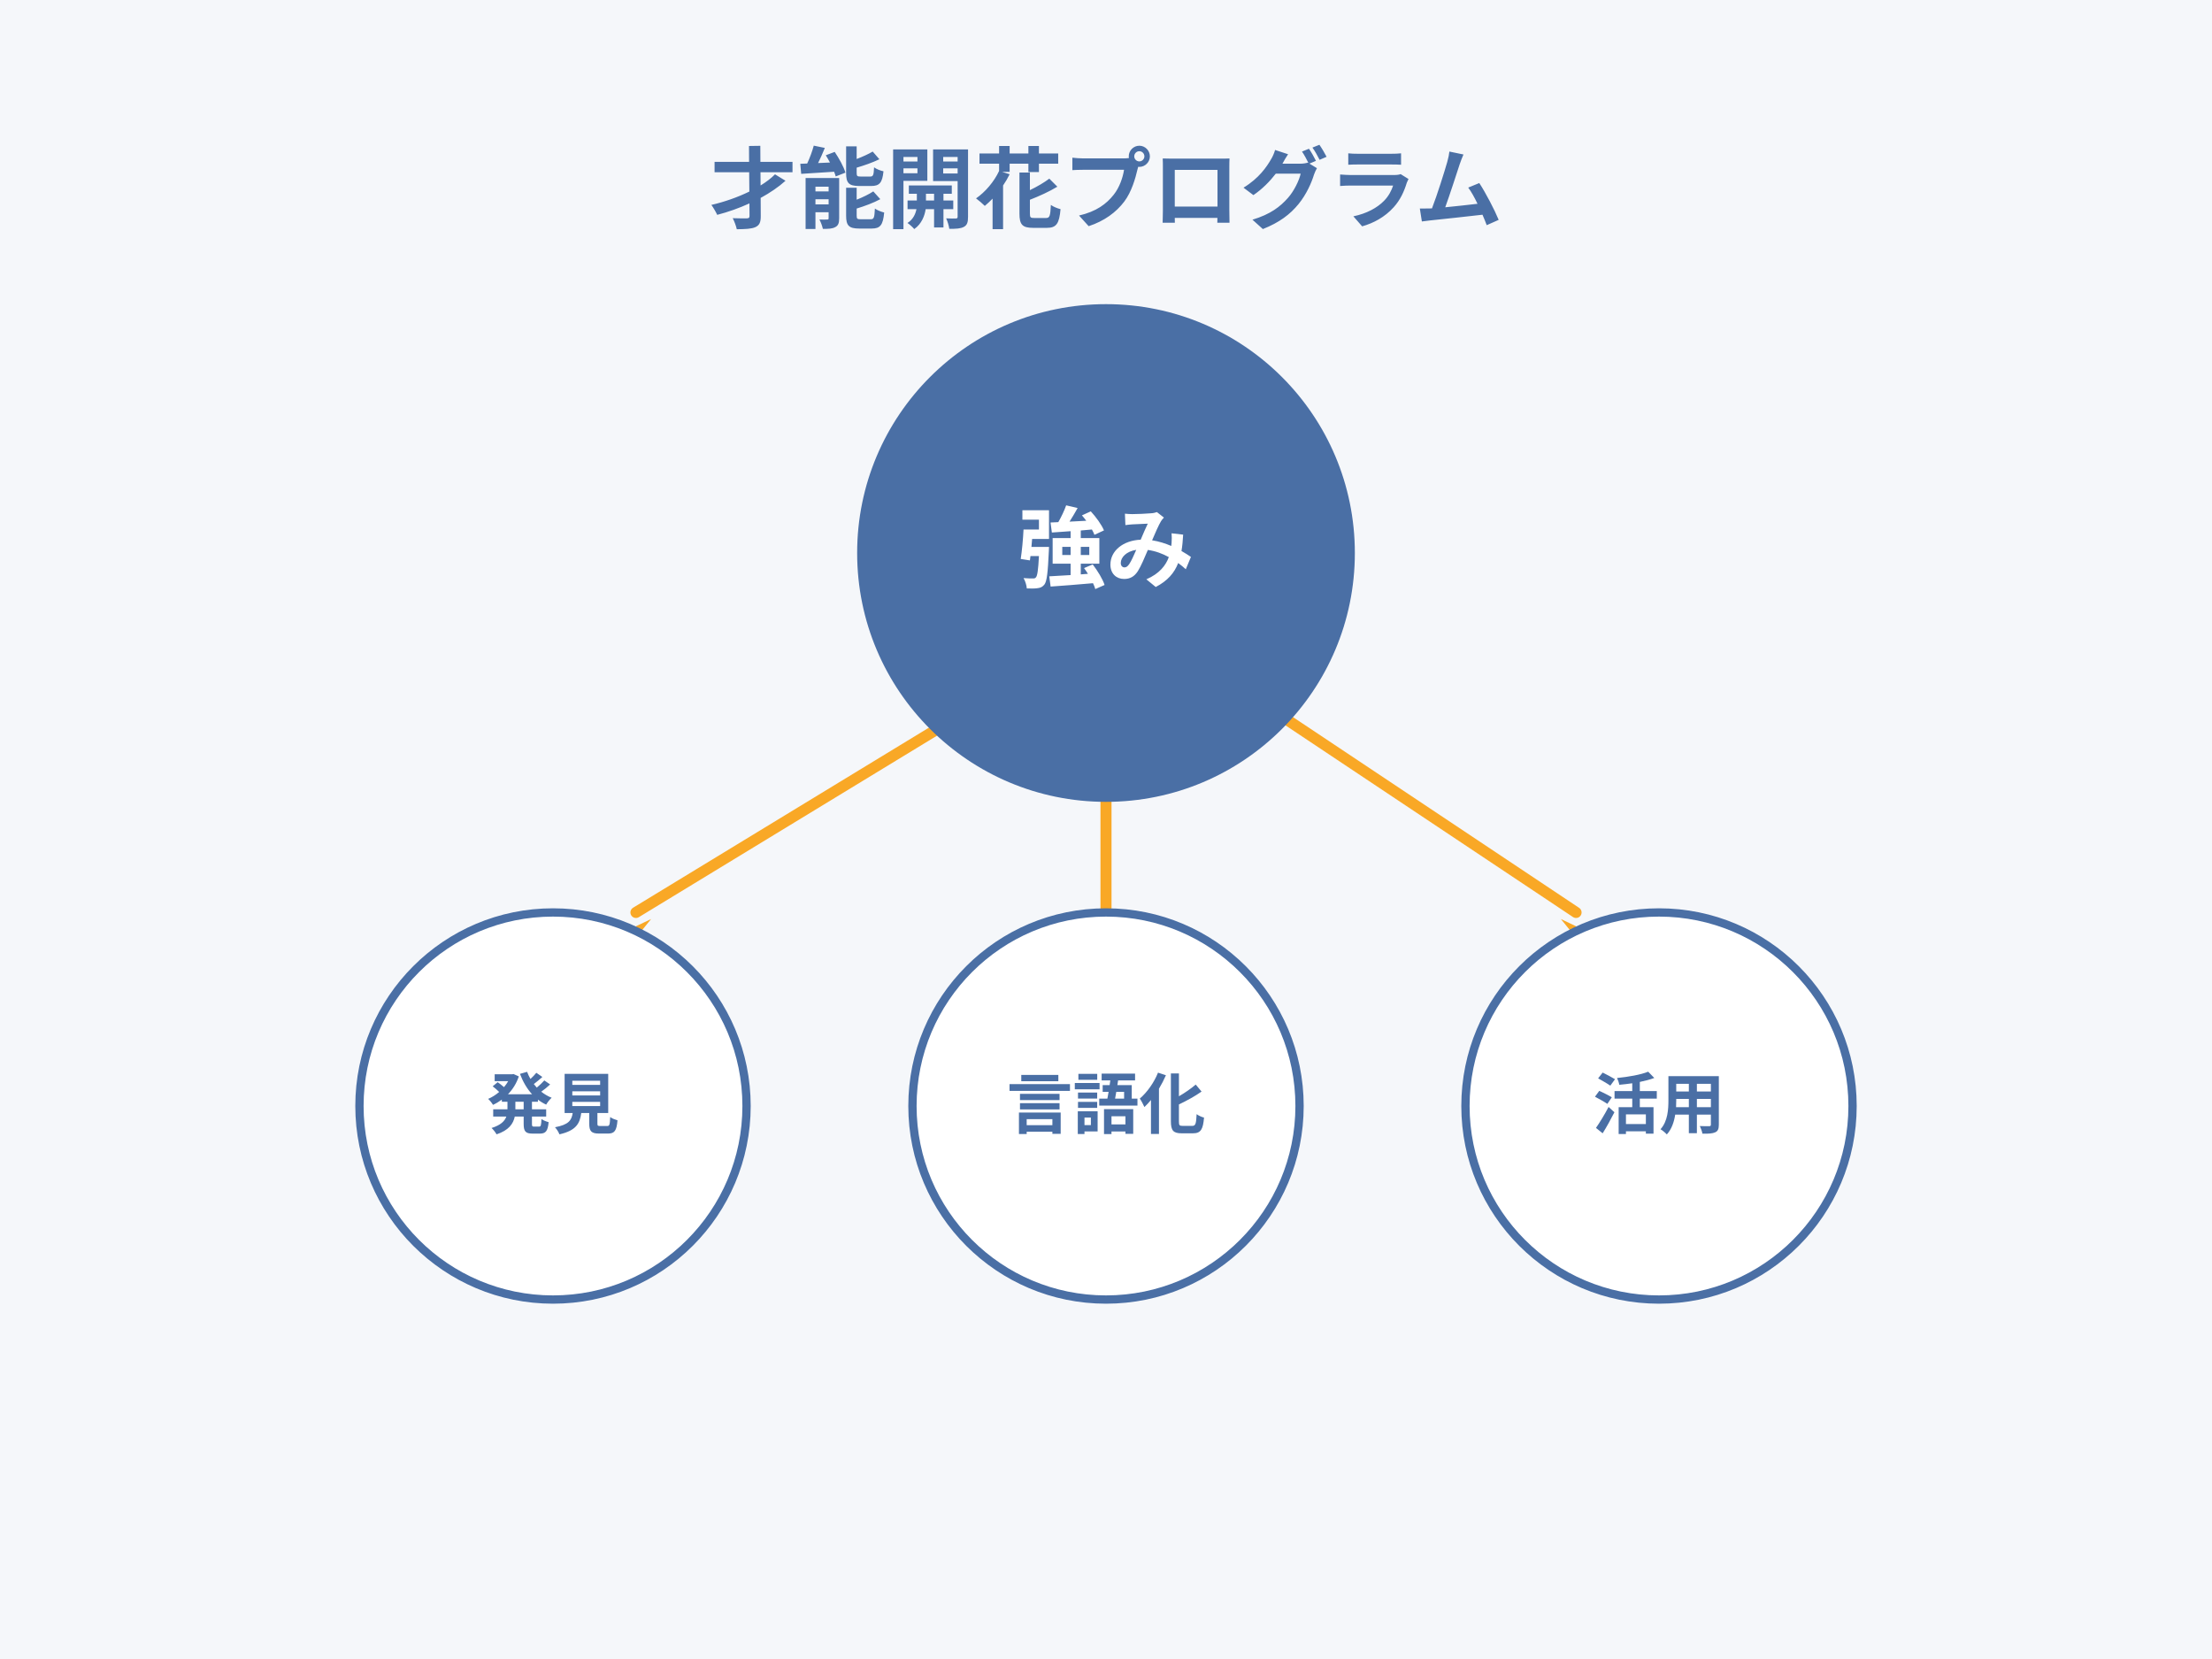
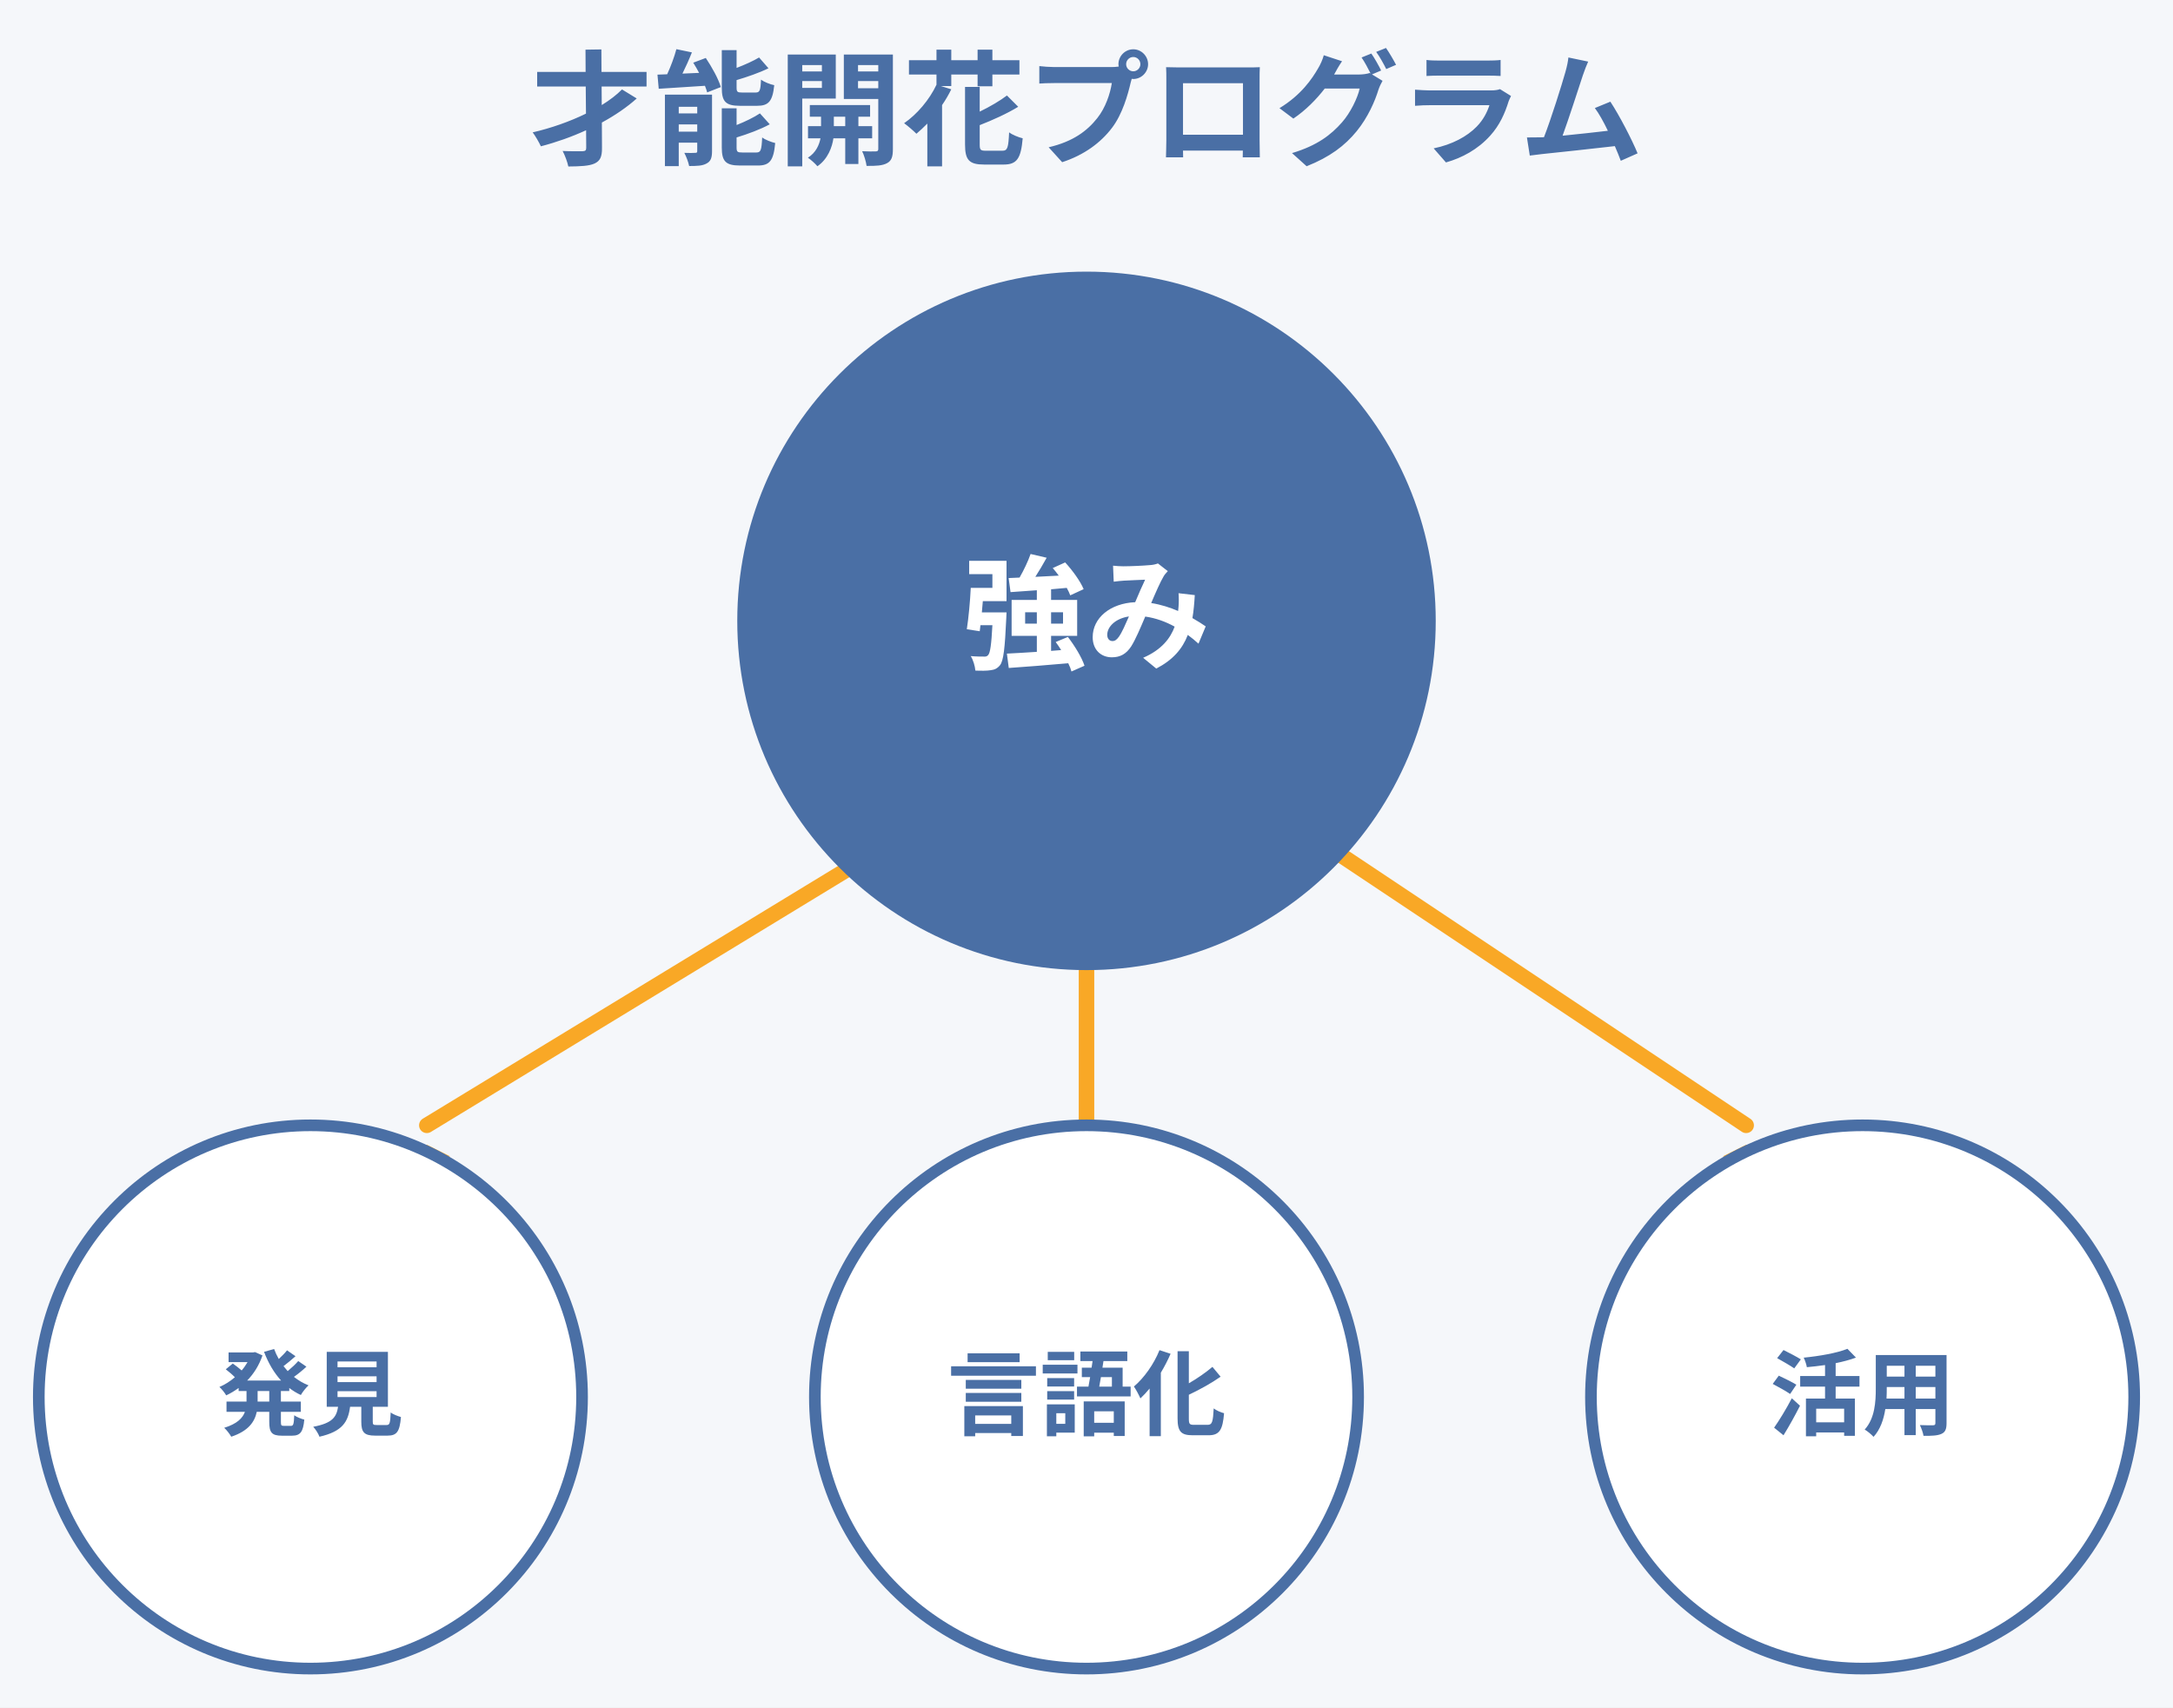
- <svg xmlns="http://www.w3.org/2000/svg" viewBox="0 0 800 600">
-   <rect width="800" height="600" fill="#f5f7fa" />
-   <path d="M345 260 L230 330" fill="none" stroke="#f9a826" stroke-width="4" stroke-linecap="round" />
-   <polygon points="222,340 236,336 230,335" fill="#f9a826" transform="rotate(-35 230 335)" />
+ <svg xmlns="http://www.w3.org/2000/svg" viewBox="120 40 560 440" width="100%" height="auto">
+   <rect x="120" y="40" width="560" height="440" fill="#f5f7fa" />
+   <path d="M345 260 L230 330" fill="none" stroke="#f9a826" stroke-width="4" stroke-linecap="round" stroke-linejoin="round" />
+   <path d="M230 335 L222 342 L236 338 Z" fill="#f9a826" />
  <path d="M400 290 L400 330" fill="none" stroke="#f9a826" stroke-width="4" stroke-linecap="round" />
-   <polygon points="395,335 405,335 400,330" fill="#f9a826" />
-   <path d="M465 260 L570 330" fill="none" stroke="#f9a826" stroke-width="4" stroke-linecap="round" />
-   <polygon points="578,340 564,336 570,335" fill="#f9a826" transform="rotate(35 570 335)" />
+   <path d="M400 330 L395 338 L405 338 Z" fill="#f9a826" />
+   <path d="M465 260 L570 330" fill="none" stroke="#f9a826" stroke-width="4" stroke-linecap="round" stroke-linejoin="round" />
+   <path d="M570 335 L578 342 L564 338 Z" fill="#f9a826" />
  <text x="400" y="80" font-family="Arial, sans-serif" font-size="32" text-anchor="middle" fill="#4a6fa5" font-weight="bold">才能開花プログラム</text>
  <circle cx="400" cy="200" r="90" fill="#4a6fa5" />
  <text x="400" y="210" font-family="Arial, sans-serif" font-size="32" text-anchor="middle" fill="#ffffff" font-weight="bold">強み</text>
  <g transform="translate(200, 400)">
    <circle cx="0" cy="0" r="70" fill="#ffffff" stroke="#4a6fa5" stroke-width="3" />
    <text x="0" y="8" font-family="Arial, sans-serif" font-size="24" text-anchor="middle" fill="#4a6fa5" font-weight="bold">発見</text>
  </g>
  <g transform="translate(400, 400)">
    <circle cx="0" cy="0" r="70" fill="#ffffff" stroke="#4a6fa5" stroke-width="3" />
    <text x="0" y="8" font-family="Arial, sans-serif" font-size="24" text-anchor="middle" fill="#4a6fa5" font-weight="bold">言語化</text>
  </g>
  <g transform="translate(600, 400)">
    <circle cx="0" cy="0" r="70" fill="#ffffff" stroke="#4a6fa5" stroke-width="3" />
    <text x="0" y="8" font-family="Arial, sans-serif" font-size="24" text-anchor="middle" fill="#4a6fa5" font-weight="bold">活用</text>
  </g>
</svg>
